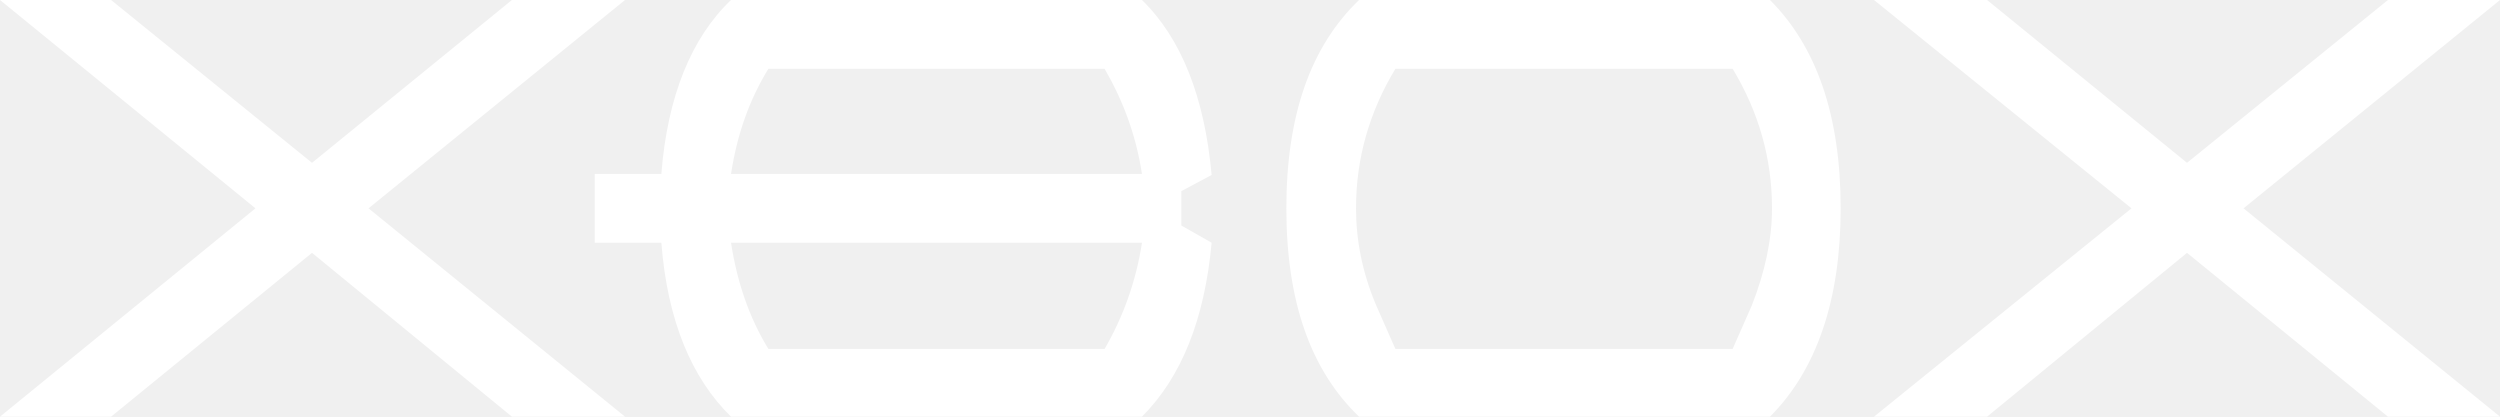
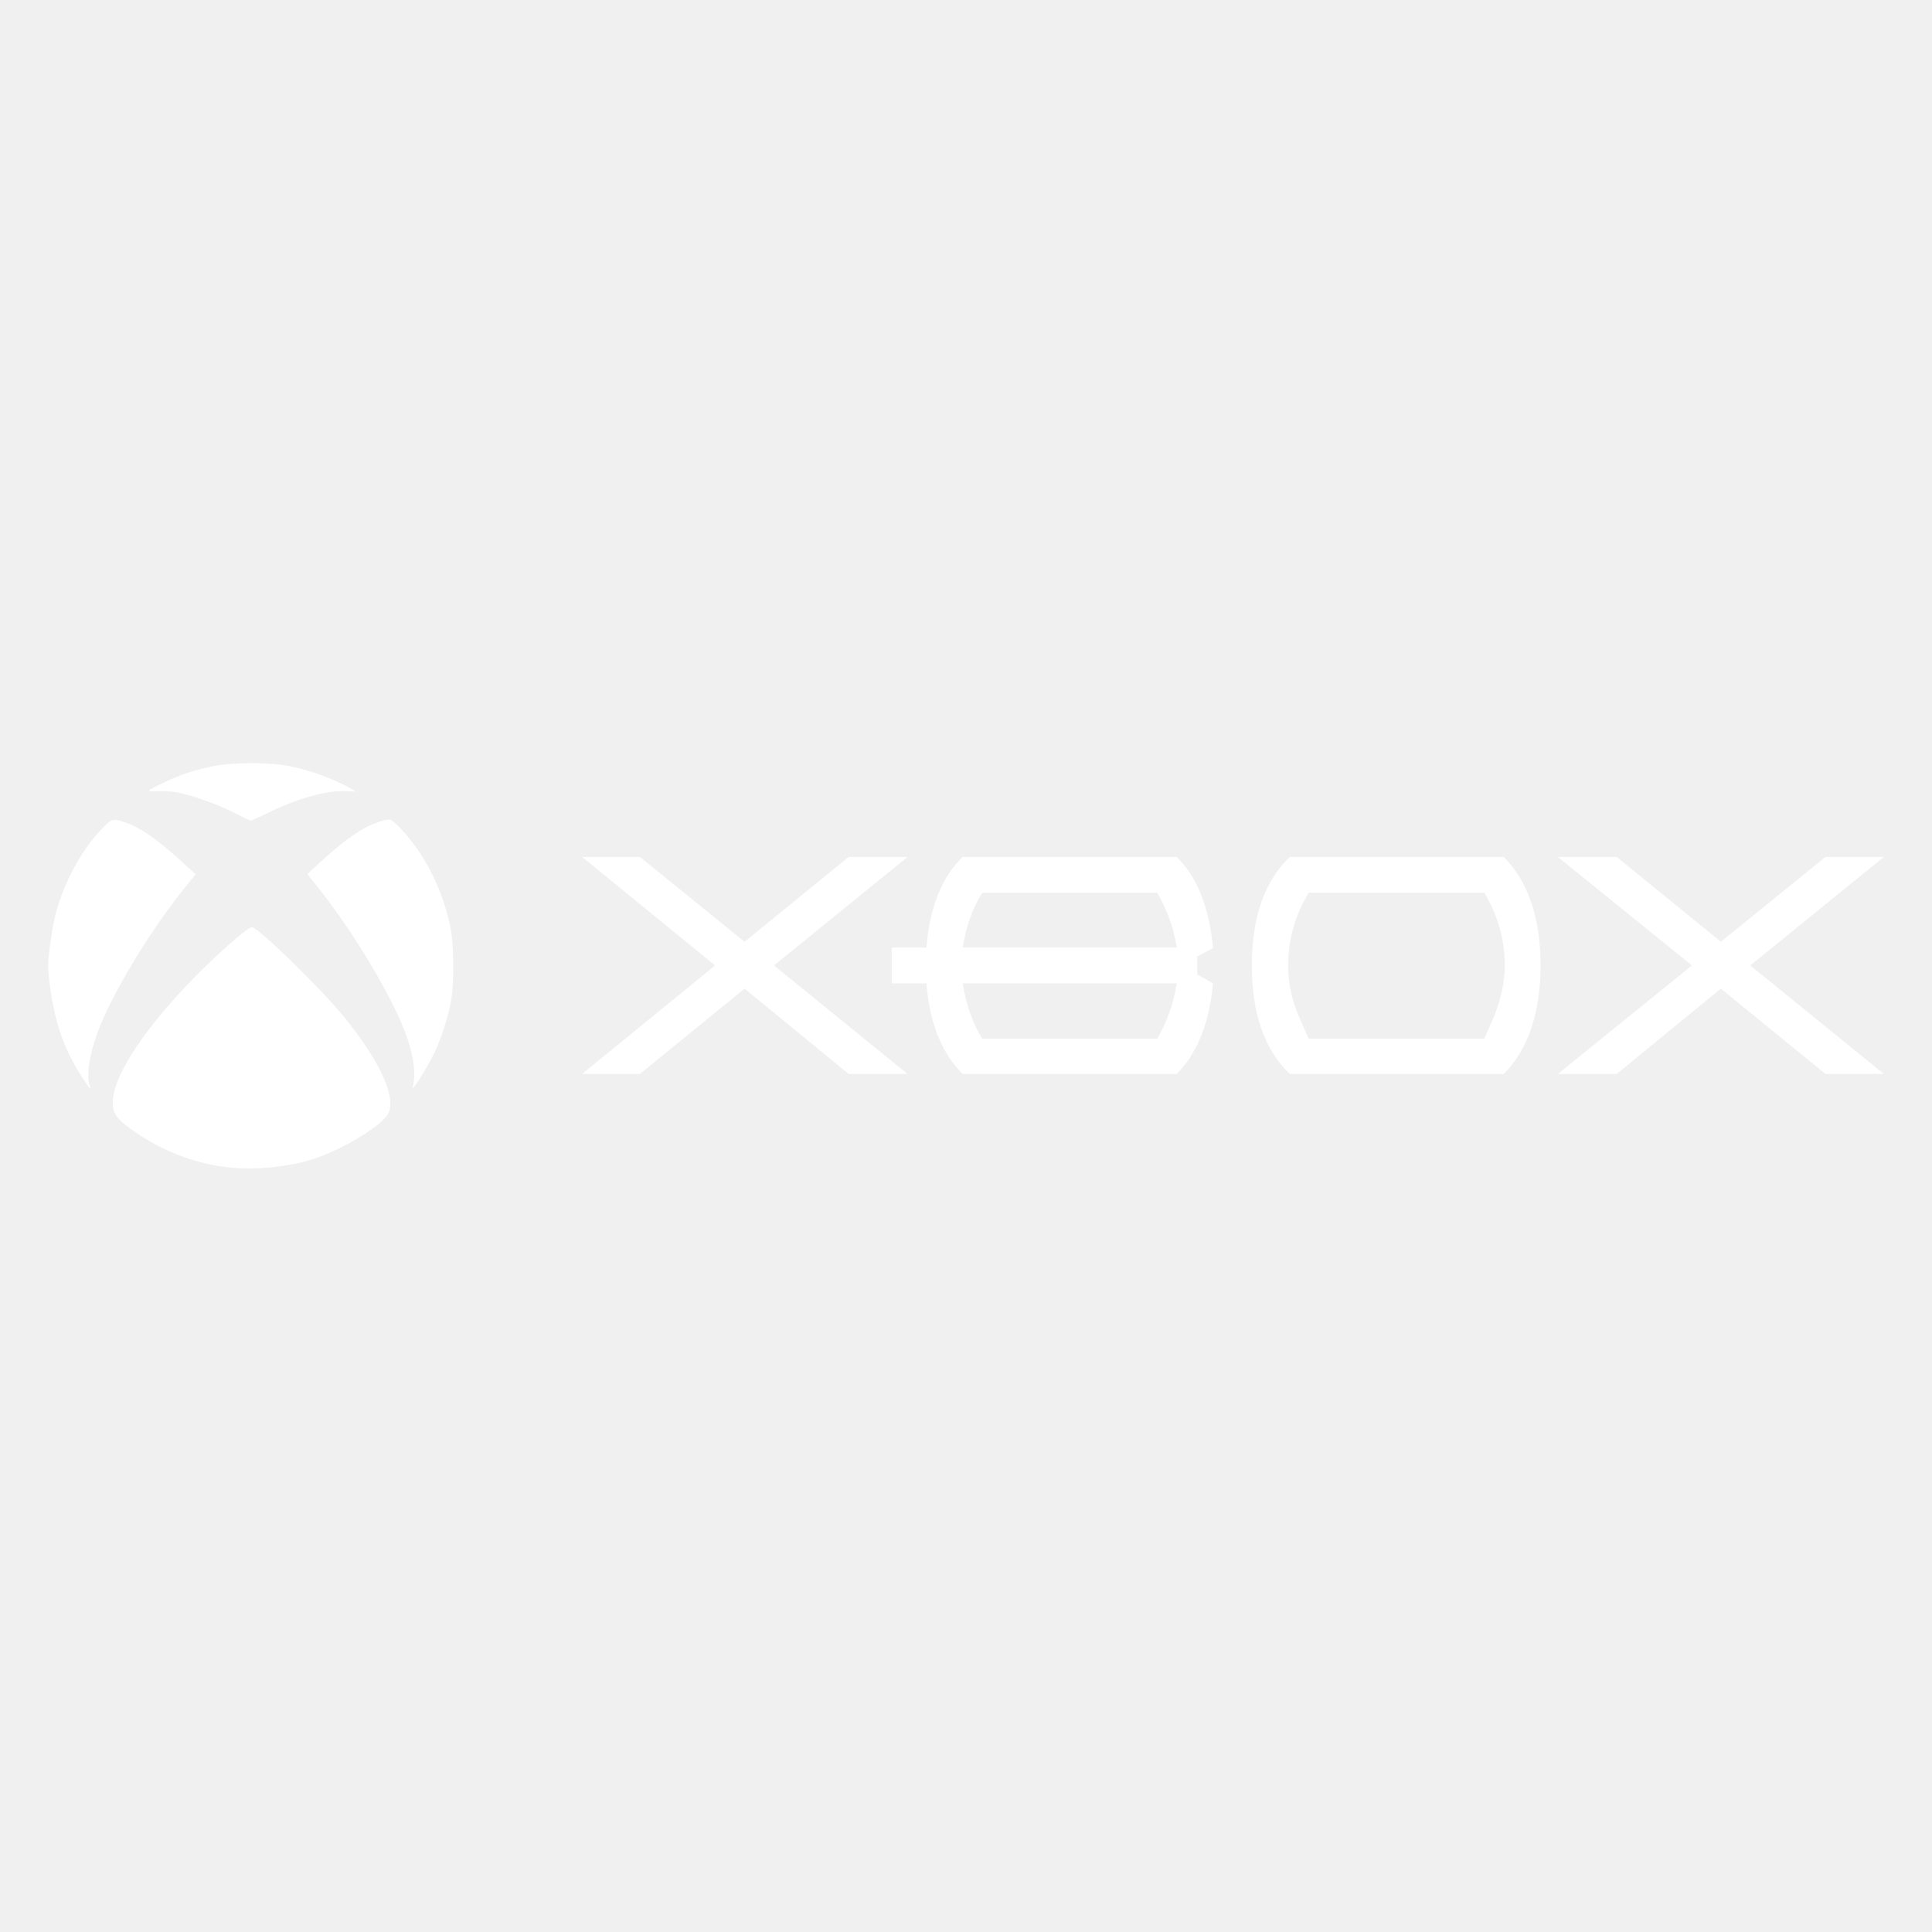
- <svg xmlns="http://www.w3.org/2000/svg" stroke-width="0.501" stroke-linejoin="bevel" fill-rule="evenodd" version="1.1" overflow="visible" viewBox="0 0 264 44">
+ <svg xmlns="http://www.w3.org/2000/svg" stroke-width="0.501" stroke-linejoin="bevel" fill-rule="evenodd" version="1.1" overflow="visible" width="100" height="100" viewBox="-118.053 -173.801 391.824 391.824">
  <path d="M 252.166 0 L 230.947 17.194 L 209.836 0 L 197.893 0 L 225.083 22 L 197.893 44 L 209.836 44 L 230.947 26.7 L 252.166 44 L 264 44 L 236.917 22 L 264 0 L 252.166 0" stroke="none" style="fill: rgb(255, 255, 255);" />
  <path d="M 194.374 22 C 194.374 12.175 191.815 4.914 186.911 0 L 143.516 0 C 138.398 4.914 135.839 12.175 135.839 22 C 135.839 31.826 138.398 39.087 143.516 44 L 186.911 44 C 191.815 39.087 194.374 31.717 194.374 22 M 187.124 22 C 187.124 25.311 186.377 28.729 184.992 32.253 L 182.967 36.846 L 147.354 36.846 L 145.328 32.253 C 143.836 28.729 143.196 25.311 143.196 22 C 143.196 16.767 144.581 11.855 147.354 7.264 L 182.967 7.264 C 185.739 11.855 187.124 16.767 187.124 22" stroke="none" style="fill: rgb(255, 255, 255);" />
  <path d="M 124.75 23.817 L 124.75 20.185 L 127.949 18.476 C 127.202 10.253 124.75 4.059 120.592 0 L 77.196 0 C 73.038 3.952 70.478 10.147 69.839 18.37 L 62.801 18.37 L 62.801 25.632 L 69.839 25.632 C 70.478 33.855 73.038 39.943 77.196 44 L 120.592 44 C 124.75 39.835 127.202 33.748 127.949 25.632 L 124.75 23.817 M 116.646 7.264 C 118.565 10.574 119.952 14.205 120.592 18.37 L 77.196 18.37 C 77.836 14.205 79.115 10.574 81.14 7.264 L 116.646 7.264 M 120.592 25.632 C 119.952 29.797 118.565 33.534 116.646 36.846 L 81.14 36.846 C 79.115 33.534 77.836 29.797 77.196 25.632 L 120.592 25.632" stroke="none" style="fill: rgb(255, 255, 255);" />
  <path d="M 38.917 22 L 66 0 L 54.057 0 L 32.947 17.194 L 11.728 0 L 0 0 L 26.976 22 L 0 44 L 11.728 44 L 32.947 26.7 L 54.057 44 L 66 44 L 38.917 22" stroke="none" style="fill: rgb(255, 255, 255);" />
+   <g transform="translate(-109.223,-19.981) scale(0.95475)">
+     <path fill="#FFFFFF" d="M39.73 86.91c-6.628-.635-13.338-3.015-19.102-6.776-4.83-3.15-5.92-4.447-5.92-7.032 0-5.193 5.71-14.29 15.48-24.658 5.547-5.89 13.275-12.79 14.11-12.604 1.626.363 14.616 13.034 19.48 19 7.69 9.43 11.224 17.154 9.428 20.597-1.365 2.617-9.837 7.733-16.06 9.698-5.13 1.62-11.867 2.306-17.416 1.775zM8.184 67.703c-4.014-6.158-6.042-12.22-7.02-20.988-.324-2.895-.21-4.55.733-10.494 1.173-7.4 5.39-15.97 10.46-21.24 2.158-2.24 2.35-2.3 4.982-1.41 3.19 1.08 6.6 3.436 11.89 8.22l3.09 2.794-1.69 2.07c-7.828 9.61-16.09 23.24-19.2 31.67-1.69 4.58-2.37 9.18-1.64 11.095.49 1.294.04.812-1.61-1.714zm70.453 1.047c.397-1.936-.105-5.49-1.28-9.076-2.545-7.765-11.054-22.21-18.867-32.032l-2.46-3.092 2.662-2.443c3.474-3.19 5.886-5.1 8.49-6.723 2.053-1.28 4.988-2.413 6.25-2.413.777 0 3.516 2.85 5.726 5.95 3.424 4.8 5.942 10.63 7.218 16.69.825 3.92.894 12.3.133 16.21-.63 3.208-1.95 7.366-3.23 10.187-.97 2.113-3.36 6.218-4.41 7.554-.54.687-.54.686-.24-.796zM40.44 11.505C36.834 9.675 31.272 7.71 28.2 7.18c-1.076-.185-2.913-.29-4.08-.23-2.536.128-2.423-.004 1.643-1.925 3.38-1.597 6.2-2.536 10.03-3.34C40.098.78 48.193.77 52.43 1.663c4.575.965 9.964 2.97 13 4.84l.904.554-2.07-.104C60.148 6.745 54.15 8.408 47.71 11.54c-1.942.946-3.63 1.7-3.754 1.68-.123-.024-1.706-.795-3.52-1.715z" />
+   </g>
</svg>
